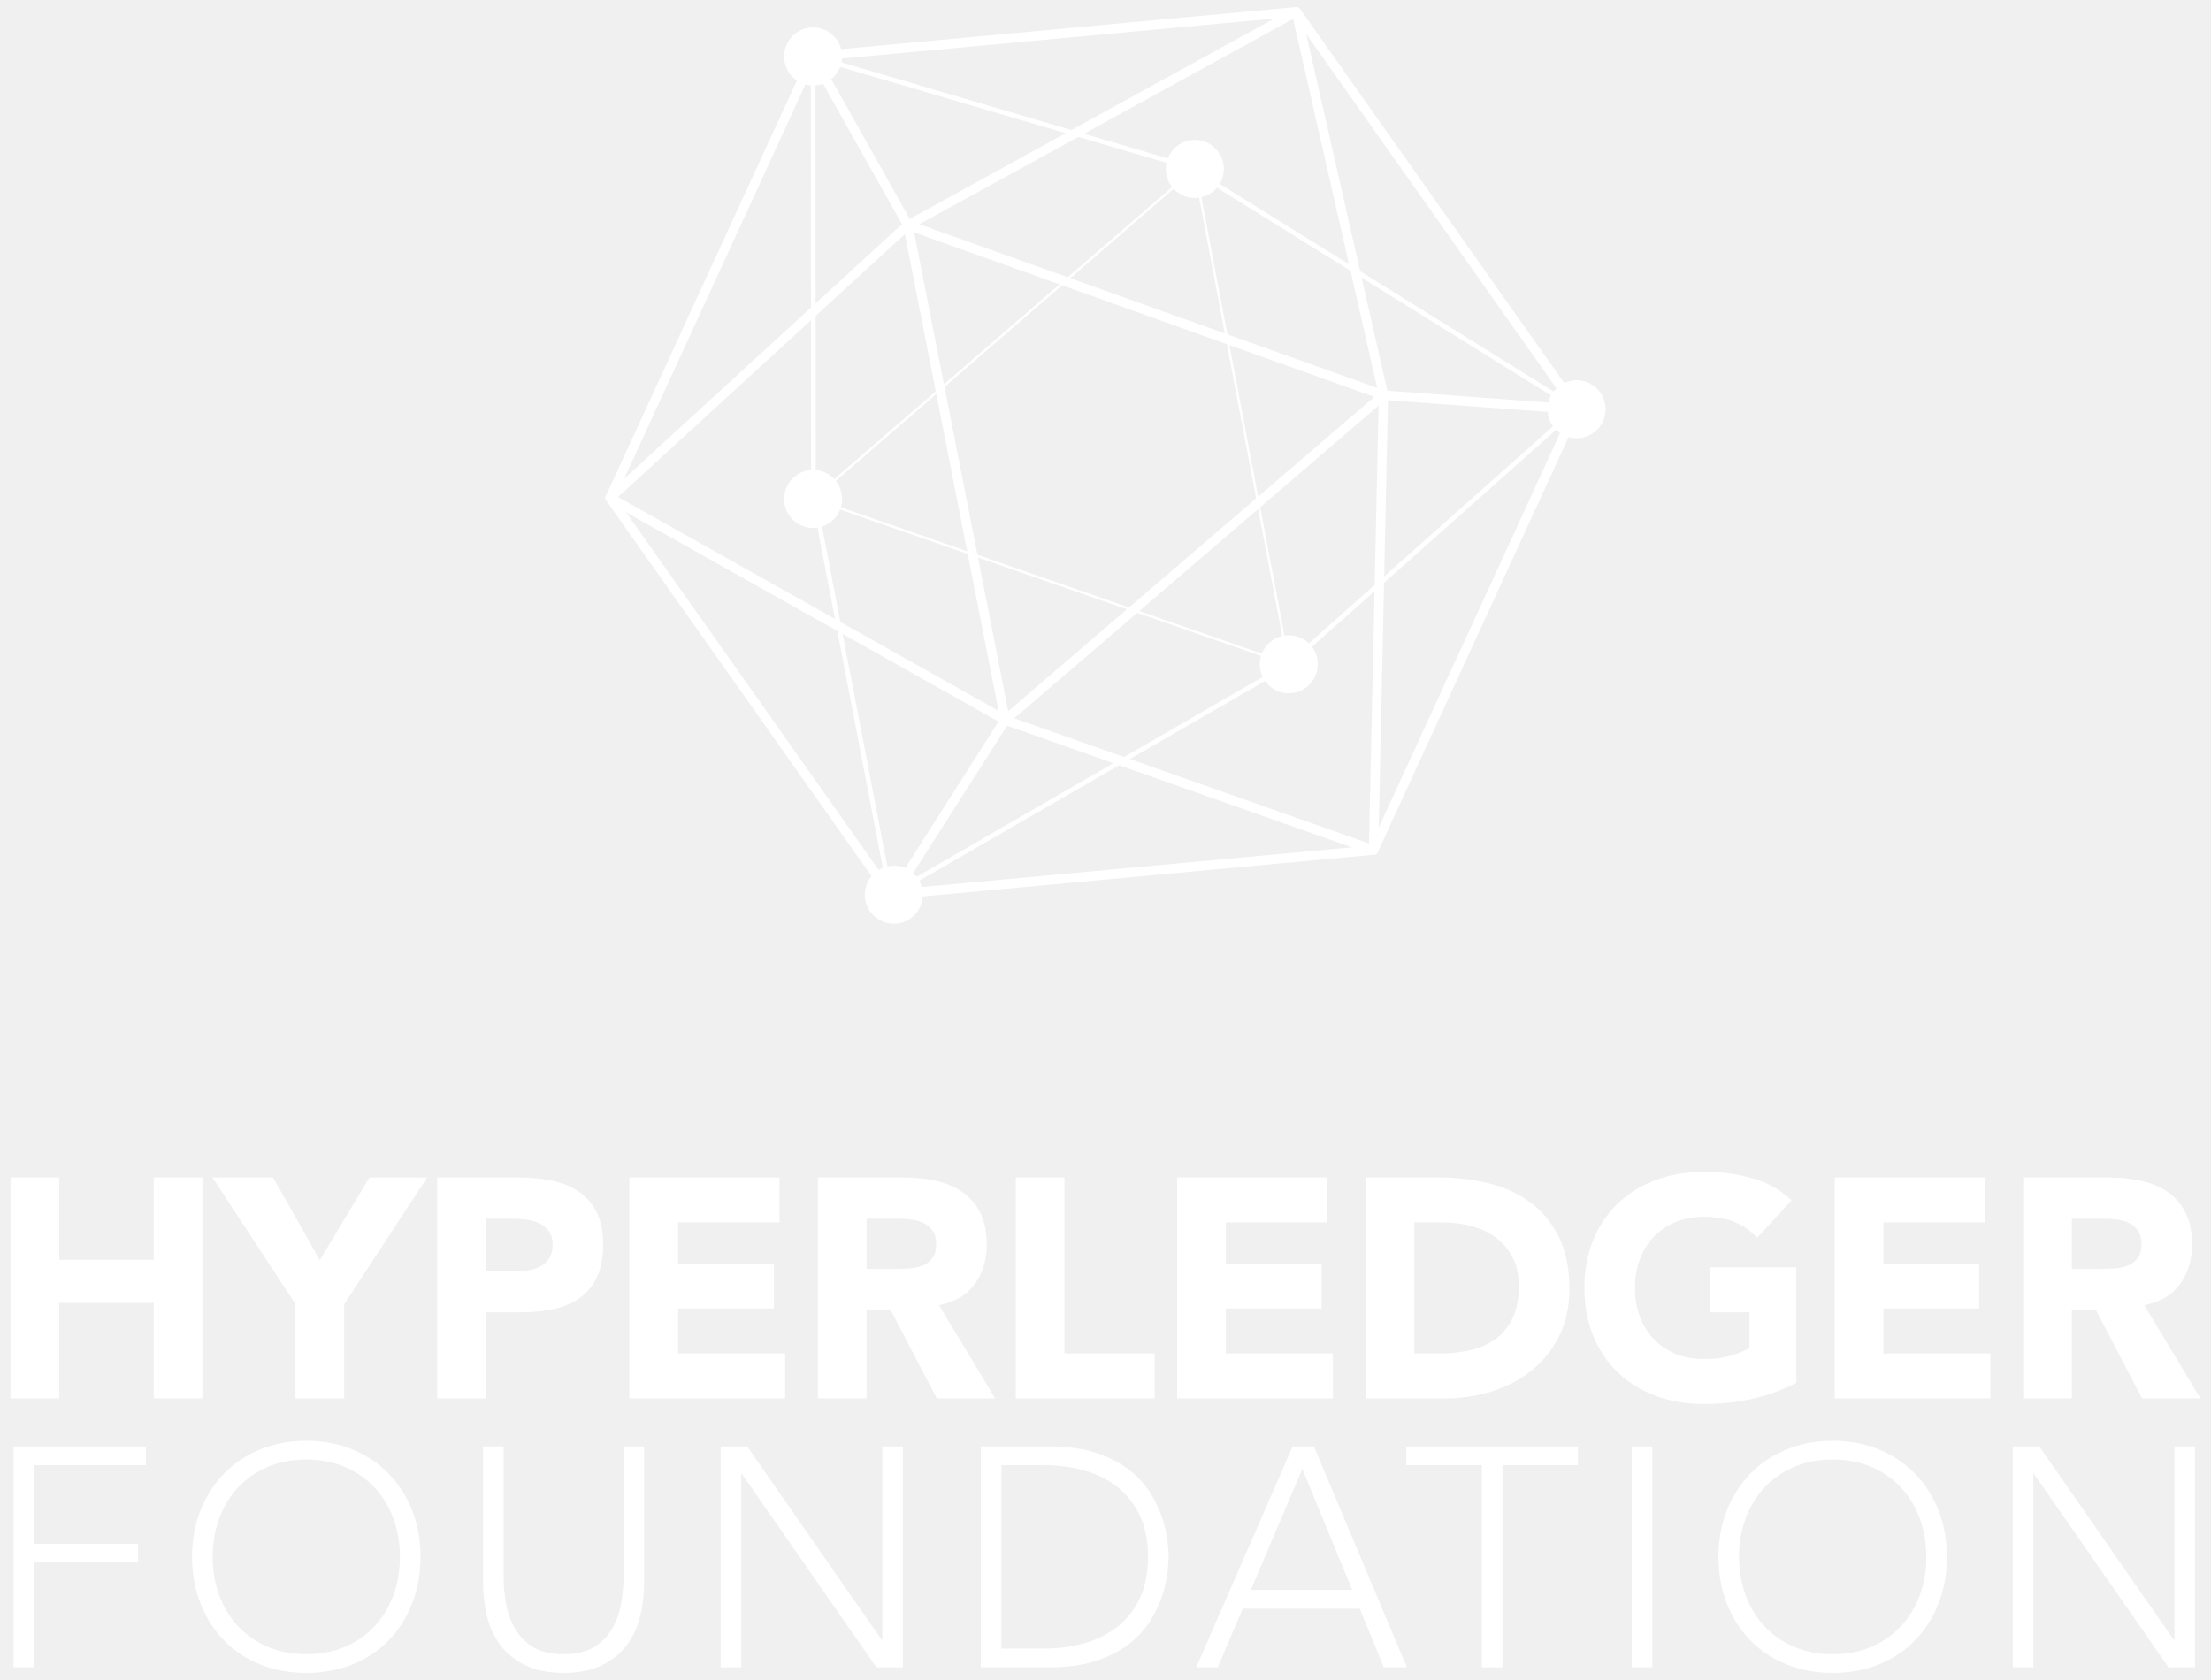
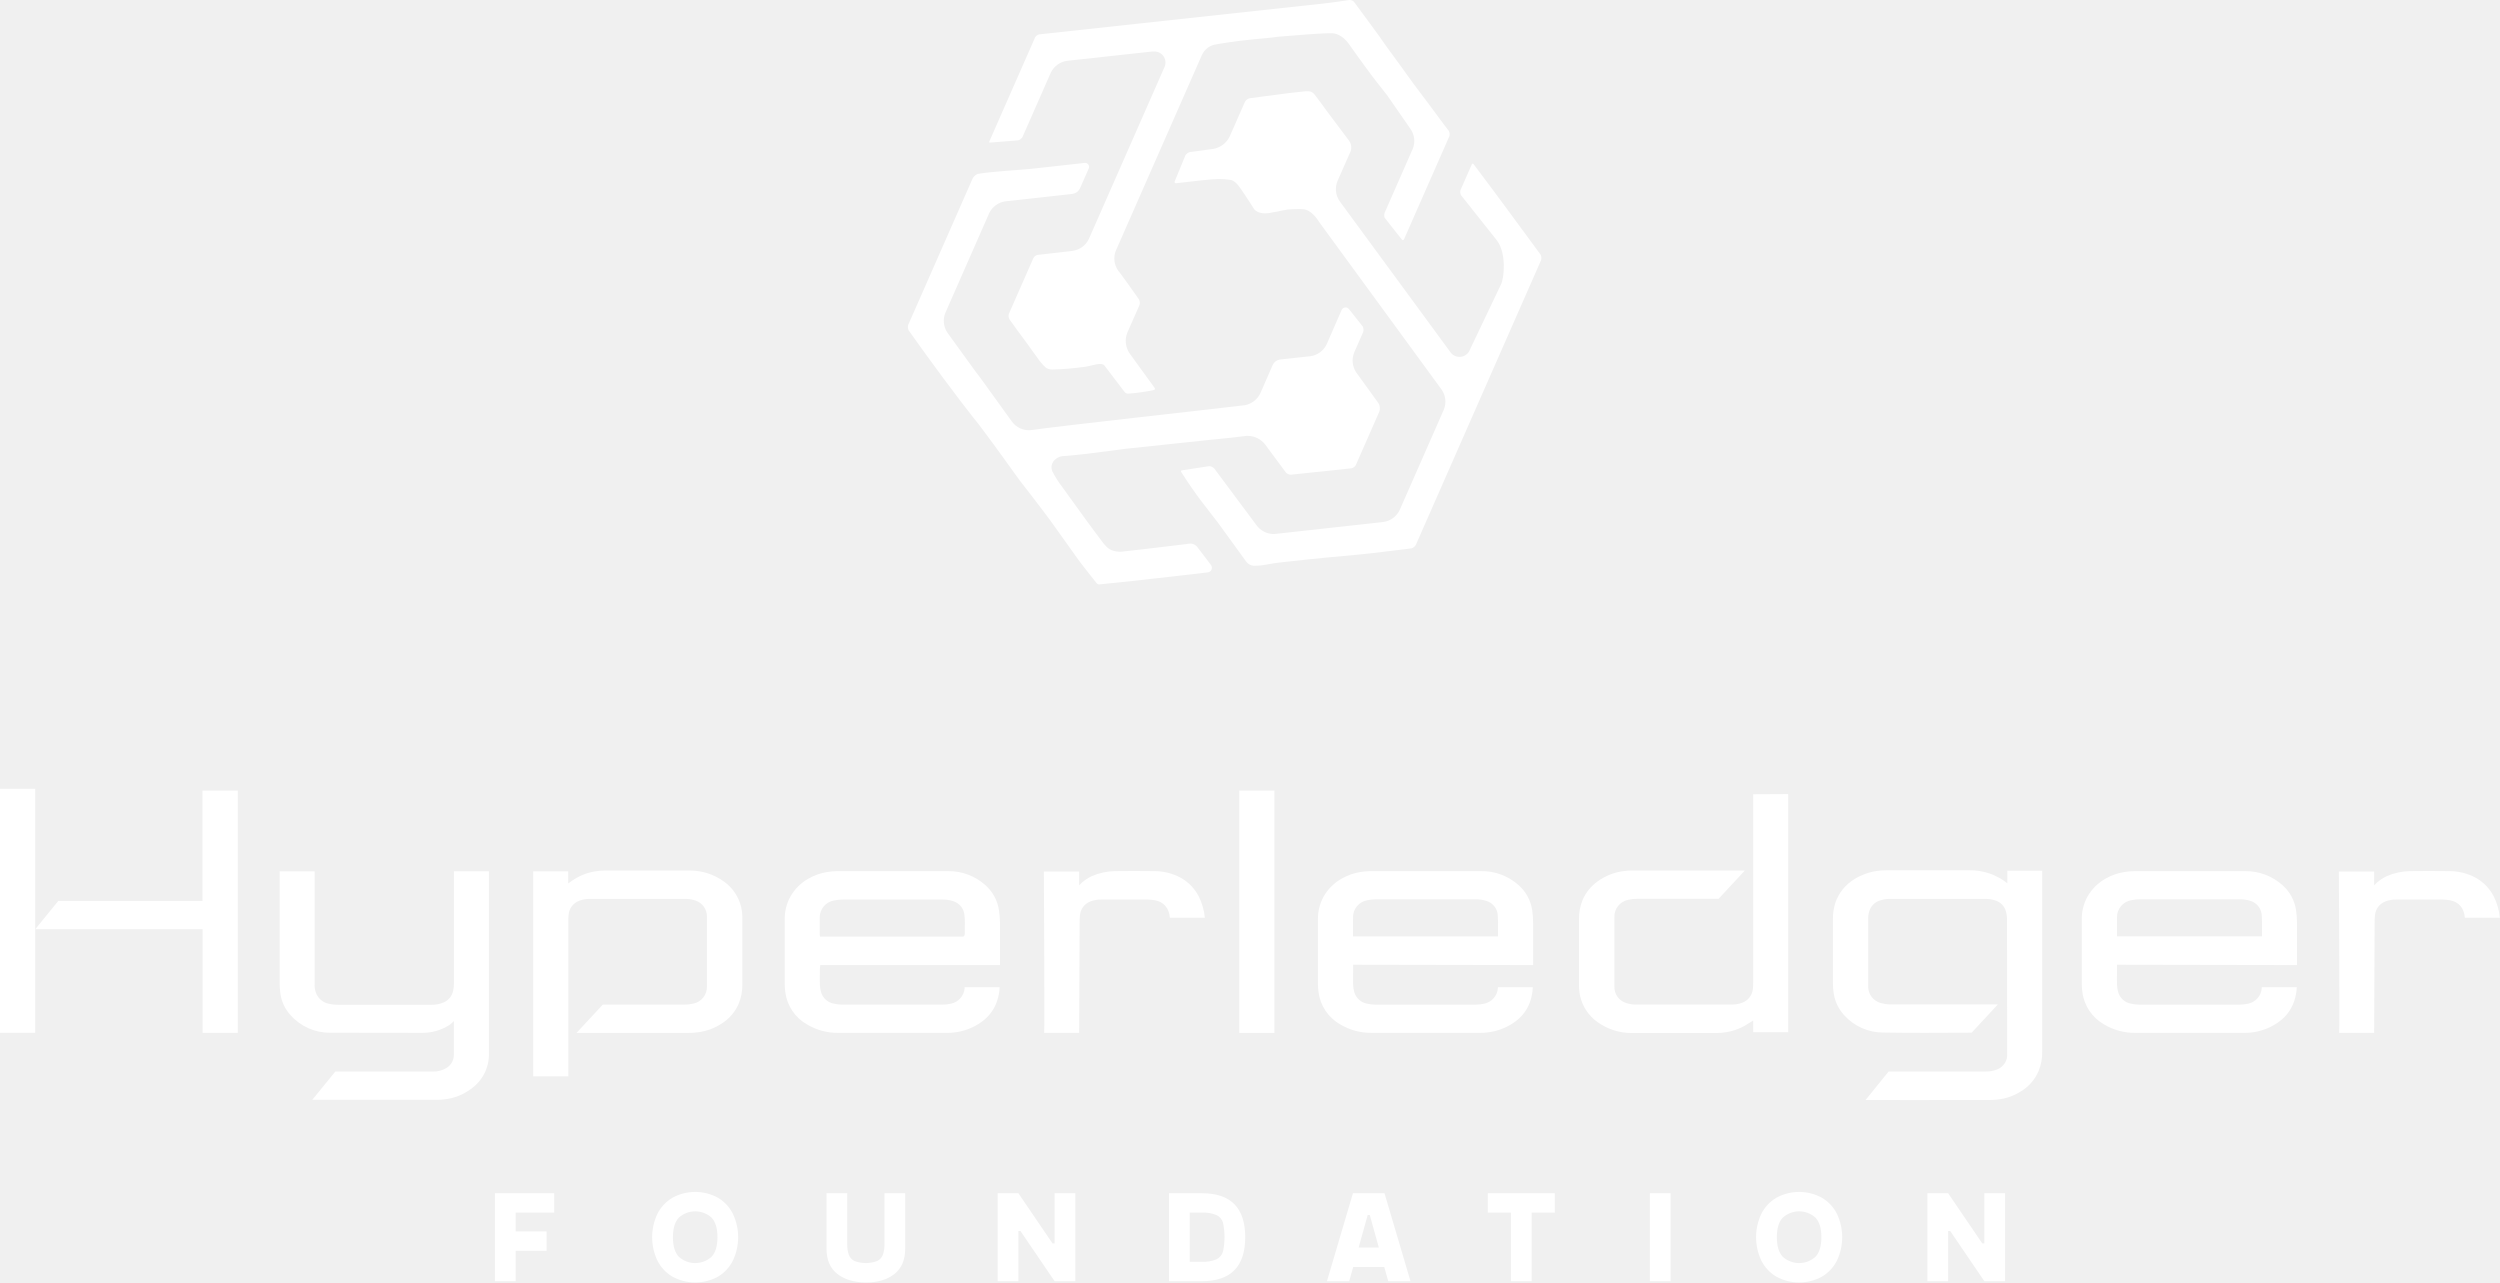
- <svg xmlns="http://www.w3.org/2000/svg" version="1.1" id="Layer_1" x="0px" y="0px" viewBox="0 0 1000 760" style="enable-background:new 0 0 1000 760;" xml:space="preserve">
-   <style type="text/css">
- 	.st0{fill:#FFFFFF;}
- 	.st1{fill:#373A36;}
- </style>
-   <g>
-     <g>
-       <path class="st0" d="M402.704,406.866c-0.685,0-1.334-0.332-1.734-0.895L274.224,226.479    c-0.439-0.622-0.513-1.428-0.196-2.116l91.8-199.703    c0.317-0.69,0.978-1.159,1.734-1.227l218.541-20.213    c0.753-0.116,1.488,0.264,1.929,0.889l126.747,179.489    c0.439,0.622,0.513,1.428,0.196,2.116L623.177,385.423    c-0.317,0.688-0.978,1.156-1.734,1.227l-218.544,20.21    C402.835,406.866,402.769,406.866,402.704,406.866z M278.399,225.027L403.729,402.516    l216.102-19.985l90.771-197.48L585.272,7.562l-216.099,19.985L278.399,225.027z     M621.248,384.534h0.053H621.248z" />
-       <path class="st0" d="M401.943,406.41l-35.078-182.628l-0.172-199.655l170.901,50.303    l177.216,110.247L583.192,301.672L401.943,406.41z M368.821,26.966l0.148,196.615    l34.497,179.498l178.491-103.12l129.322-114.985L536.596,76.309L368.821,26.966z" />
-       <g>
-         <ellipse class="st0" cx="540.4" cy="76.438" rx="6.364" ry="6.376" />
-         <path class="st0" d="M540.401,89.57c-7.234,0-13.122-5.891-13.122-13.134     c0-7.24,5.888-13.131,13.122-13.131s13.119,5.891,13.119,13.131     C553.52,83.679,547.634,89.57,540.401,89.57z M540.401,76.057l-0.394,0.379     c0,0.21,0.178,0.382,0.394,0.382V76.057z" />
-       </g>
-       <g>
-         <ellipse class="st0" cx="582.888" cy="300.497" rx="6.364" ry="6.376" />
-         <path class="st0" d="M582.887,313.632c-7.234,0-13.119-5.891-13.119-13.134     c0-7.242,5.885-13.134,13.119-13.134c7.234,0,13.122,5.891,13.122,13.134     C596.009,307.741,590.12,313.632,582.887,313.632z M582.887,300.119l-0.391,0.379     c0,0.207,0.175,0.379,0.391,0.379V300.119z" />
-       </g>
-       <g>
-         <ellipse class="st0" cx="404.261" cy="404.745" rx="6.364" ry="6.376" />
-         <path class="st0" d="M404.26,417.878c-7.234,0-13.119-5.891-13.119-13.134     c0-7.242,5.885-13.134,13.119-13.134c7.234,0,13.122,5.891,13.122,13.134     C417.382,411.987,411.494,417.878,404.26,417.878z M404.26,404.365l-0.391,0.379     c0,0.207,0.175,0.379,0.391,0.379V404.365z" />
-       </g>
-       <g>
-         <ellipse class="st0" cx="367.756" cy="225.706" rx="6.364" ry="6.376" />
-         <path class="st0" d="M367.757,238.836c-7.234,0-13.122-5.891-13.122-13.128     c0-7.243,5.888-13.134,13.122-13.134c7.234,0,13.119,5.891,13.119,13.134     C380.876,232.945,374.991,238.836,367.757,238.836z M367.757,225.323l-0.394,0.385     c0,0.207,0.181,0.379,0.394,0.379V225.323z" />
-       </g>
-       <g>
-         <ellipse class="st0" cx="713.045" cy="185.144" rx="6.364" ry="6.376" />
-         <path class="st0" d="M713.045,198.273c-7.234,0-13.122-5.891-13.122-13.128     c0-7.243,5.888-13.134,13.122-13.134s13.122,5.891,13.122,13.134     C726.167,192.382,720.278,198.273,713.045,198.273z M713.045,184.76l-0.391,0.385     c0,0.207,0.175,0.379,0.391,0.379V184.76z" />
-       </g>
-       <g>
-         <ellipse class="st0" cx="367.756" cy="25.547" rx="6.364" ry="6.376" />
-         <path class="st0" d="M367.757,38.68c-7.234,0-13.122-5.891-13.122-13.134     c0-7.24,5.888-13.131,13.122-13.131c7.234,0,13.119,5.891,13.119,13.131     C380.876,32.789,374.991,38.68,367.757,38.68z M367.757,25.167l-0.394,0.379     c0,0.21,0.178,0.382,0.394,0.382V25.167z" />
-       </g>
-       <path class="st0" d="M621.248,386.656c-0.237,0-0.477-0.036-0.708-0.119l-166.631-58.823    L274.917,227.101c-0.593-0.332-0.993-0.931-1.07-1.606    c-0.077-0.676,0.175-1.351,0.676-1.808l134.668-123.401l176.084-96.814    c0.581-0.326,1.277-0.35,1.894-0.077c0.607,0.276,1.052,0.818,1.2,1.467    l39.452,173.435l-4.451,206.284c-0.015,0.682-0.356,1.31-0.916,1.701    C622.095,386.531,621.675,386.656,621.248,386.656z M279.552,224.837l176.105,99.024    l163.531,57.697l4.439-202.838L584.852,8.548L411.648,103.712L279.552,224.837z" />
-       <path class="st0" d="M583.58,301.298l-0.868-0.296l-215.998-75.092l0.696-0.605    L540.75,75.432L583.58,301.298z M368.8,225.507l213.393,74.191L540.051,77.441    L368.8,225.507z" />
-       <path class="st0" d="M453.236,329.693L407.822,98.594l222.082,79.404L453.236,329.693z     M413.429,105.107l42.569,216.62l165.597-142.189L413.429,105.107z" />
-       <rect x="387.067" y="19.938" transform="matrix(0.8718331 -0.489803 0.489803 0.8718331 18.68169 198.791)" class="st0" width="4.248" height="87.522" />
-       <polygon class="st0" points="406.05,405.888 402.47,403.6 452.827,324.567 456.407,326.855       " />
-       <rect x="667.275" y="138.192" transform="matrix(0.072859 -0.9973422 0.9973422 0.072859 439.1529 836.3168)" class="st0" width="4.244" height="87.528" />
-     </g>
-     <g>
-       <g>
-         <g>
-           <path class="st0" d="M6.114,654.321h59.85v8.469H15.43v35.571h47.005v8.469H15.43      v47.427H6.114V654.321z" />
-           <path class="st0" d="M86.868,704.291c0-7.623,1.27-14.631,3.81-21.034      c2.541-6.398,6.07-11.927,10.587-16.585c4.516-4.658,9.951-8.305,16.303-10.939      c6.352-2.634,13.339-3.952,20.961-3.952c7.622,0,14.609,1.318,20.962,3.952      c6.352,2.634,11.786,6.281,16.303,10.939      c4.517,4.658,8.045,10.186,10.585,16.585      c2.542,6.403,3.811,13.411,3.811,21.034s-1.269,14.657-3.811,21.102      c-2.54,6.445-6.068,11.997-10.585,16.657      c-4.517,4.658-9.952,8.28-16.303,10.869      c-6.354,2.585-13.341,3.882-20.962,3.882c-7.623,0-14.61-1.297-20.961-3.882      c-6.353-2.589-11.787-6.211-16.303-10.869      c-4.517-4.66-8.046-10.212-10.587-16.657      C88.138,718.947,86.868,711.913,86.868,704.291z M96.184,704.291      c0,6.211,0.987,11.997,2.964,17.361c1.976,5.364,4.8,10.022,8.469,13.974      c3.671,3.952,8.116,7.057,13.339,9.316c5.223,2.259,11.081,3.387,17.574,3.387      c6.493,0,12.351-1.128,17.573-3.387c5.223-2.259,9.67-5.364,13.341-9.316      c3.668-3.952,6.492-8.61,8.467-13.974c1.977-5.364,2.965-11.15,2.965-17.361      s-0.988-11.999-2.965-17.363c-1.975-5.364-4.799-10.022-8.467-13.974      c-3.671-3.952-8.117-7.057-13.341-9.316      c-5.222-2.259-11.08-3.387-17.573-3.387c-6.493,0-12.351,1.128-17.574,3.387      c-5.222,2.259-9.668,5.364-13.339,9.316c-3.67,3.952-6.493,8.61-8.469,13.974      C97.172,692.291,96.184,698.08,96.184,704.291z" />
-           <path class="st0" d="M291.315,716.004c0,5.366-0.614,10.496-1.834,15.386      c-1.224,4.895-3.272,9.224-6.14,12.989      c-2.873,3.762-6.635,6.774-11.293,9.032      c-4.658,2.259-10.374,3.389-17.15,3.389c-6.776,0-12.492-1.13-17.15-3.389      c-4.658-2.259-8.422-5.27-11.293-9.032c-2.871-3.764-4.918-8.094-6.14-12.989      c-1.224-4.891-1.834-10.02-1.834-15.386v-61.683h9.316v59.286      c0,3.577,0.328,7.388,0.988,11.432c0.657,4.048,1.954,7.812,3.882,11.293      c1.928,3.483,4.658,6.352,8.188,8.61c3.528,2.259,8.209,3.387,14.045,3.387      c5.833,0,10.517-1.128,14.045-3.387c3.53-2.259,6.258-5.127,8.188-8.61      c1.926-3.481,3.221-7.245,3.882-11.293c0.657-4.044,0.987-7.855,0.987-11.432      v-59.286h9.316V716.004z" />
-           <path class="st0" d="M325.939,654.321h11.997l60.838,87.516h0.282v-87.516h9.316v99.937      h-11.999l-60.836-87.516h-0.284v87.516h-9.314V654.321z" />
-           <path class="st0" d="M443.589,654.321h30.913c8.657,0,15.996,1.06,22.019,3.176      c6.021,2.118,11.033,4.824,15.034,8.117c3.997,3.293,7.149,6.94,9.457,10.939      c2.303,3.999,3.999,7.834,5.08,11.502c1.081,3.673,1.766,6.987,2.047,9.952      c0.281,2.965,0.424,5.059,0.424,6.283s-0.143,3.317-0.424,6.279      c-0.282,2.965-0.966,6.283-2.047,9.952c-1.081,3.671-2.777,7.508-5.08,11.504      c-2.308,4.001-5.46,7.648-9.457,10.941c-4.001,3.293-9.013,5.997-15.034,8.115      c-6.023,2.118-13.362,3.176-22.019,3.176h-30.913V654.321z M452.905,745.789      h19.197c6.586,0,12.75-0.821,18.491-2.47      c5.737-1.644,10.726-4.165,14.962-7.552      c4.234-3.387,7.574-7.693,10.022-12.916      c2.446-5.221,3.671-11.408,3.671-18.56s-1.224-13.339-3.671-18.564      c-2.448-5.221-5.788-9.525-10.022-12.914      c-4.236-3.389-9.224-5.906-14.962-7.552      c-5.742-1.644-11.905-2.47-18.491-2.47h-19.197V745.789z" />
-           <path class="st0" d="M584.645,654.321h9.6l42.063,99.937h-10.446l-10.869-26.536h-52.932      l-11.293,26.536h-9.738L584.645,654.321z M589.021,664.484l-23.29,54.768h45.875      L589.021,664.484z" />
-           <path class="st0" d="M670.211,662.79H636.052v-8.469h77.634v8.469h-34.159v91.468h-9.316      V662.79z" />
-           <path class="st0" d="M737.994,654.321h9.316v99.937h-9.316V654.321z" />
-           <path class="st0" d="M777.231,704.291c0-7.623,1.271-14.631,3.811-21.034      c2.54-6.398,6.07-11.927,10.587-16.585c4.517-4.658,9.952-8.305,16.303-10.939      c6.352-2.634,13.339-3.952,20.961-3.952s14.61,1.318,20.961,3.952      s11.786,6.281,16.303,10.939c4.517,4.658,8.045,10.186,10.587,16.585      c2.54,6.403,3.811,13.411,3.811,21.034s-1.271,14.657-3.811,21.102      c-2.542,6.445-6.07,11.997-10.587,16.657      c-4.517,4.658-9.952,8.28-16.303,10.869      c-6.352,2.585-13.339,3.882-20.961,3.882s-14.61-1.297-20.961-3.882      c-6.352-2.589-11.786-6.211-16.303-10.869      c-4.517-4.66-8.047-10.212-10.587-16.657      C778.502,718.947,777.231,711.913,777.231,704.291z M786.547,704.291      c0,6.211,0.99,11.997,2.965,17.361c1.977,5.364,4.799,10.022,8.469,13.974      s8.117,7.057,13.339,9.316c5.223,2.259,11.082,3.387,17.574,3.387      c6.492,0,12.351-1.128,17.574-3.387c5.221-2.259,9.668-5.364,13.339-9.316      c3.668-3.952,6.492-8.61,8.469-13.974c1.975-5.364,2.965-11.15,2.965-17.361      s-0.99-11.999-2.965-17.363c-1.977-5.364-4.801-10.022-8.469-13.974      c-3.671-3.952-8.117-7.057-13.339-9.316c-5.223-2.259-11.082-3.387-17.574-3.387      c-6.492,0-12.351,1.128-17.574,3.387c-5.221,2.259-9.668,5.364-13.339,9.316      c-3.671,3.952-6.492,8.61-8.469,13.974      C787.537,692.291,786.547,698.08,786.547,704.291z" />
-           <path class="st0" d="M910.34,654.321h11.997l60.838,87.516h0.282v-87.516h9.316v99.937      h-11.999l-60.836-87.516h-0.281v87.516h-9.316V654.321z" />
-         </g>
-       </g>
-       <g>
-         <path class="st0" d="M4.768,532.668h22.02v37.264h42.769v-37.264h22.02v99.937H69.557     V589.413H26.788v43.192H4.768V532.668z" />
-         <path class="st0" d="M133.641,589.976l-37.547-57.309h27.383l21.173,37.405l22.444-37.405     h26.114l-37.548,57.309v42.628h-22.019V589.976z" />
-         <path class="st0" d="M197.723,532.668h37.124c5.174,0,10.067,0.473,14.68,1.412     c4.609,0.943,8.631,2.564,12.067,4.869c3.434,2.308,6.162,5.413,8.188,9.316     c2.022,3.905,3.035,8.823,3.035,14.753c0,5.835-0.943,10.726-2.824,14.678     c-1.883,3.954-4.47,7.107-7.763,9.457c-3.295,2.355-7.198,4.023-11.716,5.012     c-4.517,0.987-9.412,1.482-14.68,1.482h-16.092v38.958h-22.019V532.668z      M219.742,575.012h14.68c1.977,0,3.882-0.186,5.718-0.563     c1.834-0.375,3.479-1.011,4.94-1.907c1.457-0.891,2.634-2.116,3.528-3.668     c0.894-1.553,1.342-3.506,1.342-5.857c0-2.542-0.589-4.59-1.764-6.142     c-1.177-1.553-2.683-2.751-4.517-3.6c-1.834-0.845-3.882-1.386-6.14-1.621     c-2.259-0.235-4.423-0.354-6.492-0.354h-11.293V575.012z" />
-         <path class="st0" d="M284.671,532.668h67.896v20.326H306.693v18.632h43.332v20.326H306.693     v20.328h48.415v20.326h-70.436V532.668z" />
-         <path class="st0" d="M369.926,532.668h38.676c5.082,0,9.903,0.495,14.469,1.482     c4.562,0.987,8.561,2.636,11.997,4.942c3.434,2.306,6.162,5.411,8.188,9.316     c2.022,3.905,3.035,8.774,3.035,14.61c0,7.055-1.836,13.055-5.507,17.997     c-3.668,4.94-9.032,8.068-16.09,9.384l25.406,42.206h-26.396l-20.889-39.945     h-10.869v39.945h-22.021V532.668z M391.948,574.027h12.985     c1.977,0,4.069-0.073,6.281-0.213c2.212-0.141,4.21-0.563,6-1.271     c1.787-0.704,3.27-1.809,4.447-3.314c1.175-1.506,1.764-3.622,1.764-6.354     c0-2.54-0.518-4.562-1.553-6.068c-1.037-1.506-2.352-2.66-3.952-3.459     c-1.602-0.798-3.436-1.341-5.505-1.625c-2.071-0.282-4.093-0.422-6.07-0.422     h-14.396V574.027z" />
-         <path class="st0" d="M459.419,532.668h22.021v79.611h40.792v20.326h-62.813V532.668z" />
-         <path class="st0" d="M532.393,532.668h67.896v20.326h-45.875v18.632h43.332v20.326h-43.332     v20.328h48.415v20.326h-70.436V532.668z" />
-         <path class="st0" d="M617.648,532.668h33.031c7.996,0,15.597,0.896,22.795,2.683     s13.479,4.682,18.843,8.681c5.364,4.001,9.621,9.199,12.776,15.597     c3.152,6.401,4.728,14.164,4.728,23.29c0,8.094-1.531,15.222-4.588,21.386     c-3.058,6.164-7.177,11.34-12.351,15.527     c-5.176,4.189-11.15,7.362-17.926,9.527     c-6.776,2.165-13.882,3.246-21.313,3.246h-35.995V532.668z M639.669,612.279h11.432     c5.082,0,9.811-0.516,14.187-1.553c4.374-1.034,8.162-2.753,11.361-5.153     s5.718-5.552,7.552-9.457c1.834-3.905,2.751-8.681,2.751-14.326     c0-4.893-0.917-9.152-2.751-12.776c-1.834-3.622-4.306-6.61-7.411-8.962     c-3.105-2.352-6.753-4.116-10.939-5.294s-8.587-1.766-13.198-1.766h-12.985     V612.279z" />
-         <path class="st0" d="M812.44,625.547c-6.494,3.387-13.268,5.835-20.326,7.341     c-7.06,1.501-14.258,2.257-21.597,2.257c-7.812,0-15.011-1.224-21.597-3.668     c-6.588-2.448-12.281-5.951-17.08-10.517     c-4.799-4.562-8.54-10.092-11.223-16.587     c-2.681-6.492-4.022-13.737-4.022-21.738c0-7.996,1.342-15.243,4.022-21.738     c2.683-6.492,6.424-12.021,11.223-16.585c4.799-4.564,10.491-8.066,17.08-10.515     c6.586-2.446,13.784-3.671,21.597-3.671c7.996,0,15.36,0.966,22.089,2.894     c6.727,1.928,12.633,5.247,17.715,9.952l-15.527,16.939     c-3.014-3.105-6.401-5.458-10.163-7.06c-3.764-1.6-8.469-2.399-14.115-2.399     c-4.707,0-8.964,0.8-12.776,2.399c-3.811,1.602-7.081,3.835-9.809,6.706     c-2.732,2.871-4.824,6.281-6.283,10.233c-1.459,3.952-2.186,8.237-2.186,12.844     c0,4.709,0.727,9.013,2.186,12.916c1.459,3.907,3.551,7.294,6.283,10.165     c2.728,2.871,5.997,5.106,9.809,6.703c3.811,1.602,8.068,2.399,12.776,2.399     c4.799,0,8.939-0.542,12.421-1.623c3.481-1.081,6.256-2.188,8.326-3.317v-16.233     h-17.926v-20.328h39.101V625.547z" />
-         <path class="st0" d="M829.801,532.668h67.896v20.326h-45.875v18.632h43.332v20.326h-43.332     v20.328h48.415v20.326h-70.436V532.668z" />
-         <path class="st0" d="M915.058,532.668h38.676c5.083,0,9.903,0.495,14.469,1.482     c4.562,0.987,8.561,2.636,11.997,4.942c3.434,2.306,6.162,5.411,8.188,9.316     c2.022,3.905,3.035,8.774,3.035,14.61c0,7.055-1.836,13.055-5.507,17.997     c-3.668,4.94-9.032,8.068-16.09,9.384l25.406,42.206h-26.396l-20.889-39.945     h-10.869v39.945h-22.021V532.668z M937.079,574.027h12.985     c1.977,0,4.069-0.073,6.281-0.213c2.212-0.141,4.21-0.563,6-1.271     c1.787-0.704,3.27-1.809,4.447-3.314c1.175-1.506,1.764-3.622,1.764-6.354     c0-2.54-0.518-4.562-1.553-6.068c-1.037-1.506-2.352-2.66-3.952-3.459     c-1.602-0.798-3.436-1.341-5.505-1.625c-2.071-0.282-4.093-0.422-6.07-0.422     h-14.396V574.027z" />
-       </g>
-     </g>
-   </g>
+ <svg xmlns="http://www.w3.org/2000/svg" id="Layer_1" data-name="Layer 1" viewBox="0 0 1000 512.99">
+   <defs>
+     <style>.cls-1{fill:#ffffff;}</style>
+   </defs>
+   <polygon class="cls-1" points="197.98 512.48 206.26 512.48 206.26 500.32 218.63 500.32 218.63 492.56 206.26 492.56 206.26 485.05 221.68 485.05 221.68 477.29 197.98 477.29 197.98 512.48" />
+   <path class="cls-1" d="M287.24,479.13a18.94,18.94,0,0,0-18.31,0,15.58,15.58,0,0,0-6,6.47,21.86,21.86,0,0,0,0,18.57,15.58,15.58,0,0,0,6,6.47,19,19,0,0,0,18.31,0,15.56,15.56,0,0,0,5.95-6.47,21.86,21.86,0,0,0,0-18.57A15.56,15.56,0,0,0,287.24,479.13Zm-2.66,23.62a9.75,9.75,0,0,1-13,0c-1.6-1.66-2.41-4.28-2.41-7.87s.81-6.21,2.41-7.86a9.75,9.75,0,0,1,13,0c1.6,1.65,2.4,4.28,2.4,7.86S286.18,501.09,284.58,502.75Z" />
+   <path class="cls-1" d="M353.79,497.47a12.89,12.89,0,0,1-.62,4.4,4.6,4.6,0,0,1-2.23,2.51,12.9,12.9,0,0,1-9.21,0,4.58,4.58,0,0,1-2.22-2.51,12.65,12.65,0,0,1-.62-4.4V477.29h-8.28v22.25q0,6.63,4.29,10T346.34,513q7.14,0,11.43-3.41t4.3-10V477.29h-8.28Z" />
+   <polygon class="cls-1" points="421.84 497.37 421.01 497.37 407.35 477.29 399.07 477.29 399.07 512.48 407.35 512.48 407.35 492.4 408.18 492.4 421.84 512.48 430.12 512.48 430.12 477.29 421.84 477.29 421.84 497.37" />
+   <path class="cls-1" d="M480.75,477.29H467.61v35.19h13.14q17.34,0,17.34-17.6T480.75,477.29Zm8.44,23.36a5,5,0,0,1-2.56,3.06,13.3,13.3,0,0,1-5.88,1h-4.86V485.05h4.86a13.38,13.38,0,0,1,5.9,1,4.85,4.85,0,0,1,2.54,3,27.48,27.48,0,0,1,0,11.61Z" />
+   <path class="cls-1" d="M541.18,477.29l-10.4,35.19h8.9l1.6-5.69H553.7l1.6,5.69h8.9l-10.4-35.19ZM543.46,499l3.62-13h.83l3.62,13Z" />
+   <polygon class="cls-1" points="595.12 485.05 604.38 485.05 604.38 512.48 612.66 512.48 612.66 485.05 621.92 485.05 621.92 477.29 595.12 477.29 595.12 485.05" />
+   <rect class="cls-1" x="659.96" y="477.29" width="8.28" height="35.19" />
+   <path class="cls-1" d="M728.81,479.13a18.94,18.94,0,0,0-18.31,0,15.58,15.58,0,0,0-6,6.47,21.86,21.86,0,0,0,0,18.57,15.58,15.58,0,0,0,6,6.47,19,19,0,0,0,18.31,0,15.56,15.56,0,0,0,6-6.47,21.86,21.86,0,0,0,0-18.57A15.56,15.56,0,0,0,728.81,479.13Zm-2.66,23.62a9.75,9.75,0,0,1-13,0c-1.6-1.66-2.41-4.28-2.41-7.87s.81-6.21,2.41-7.86a9.75,9.75,0,0,1,13,0c1.6,1.65,2.4,4.28,2.4,7.86S727.75,501.09,726.15,502.75Z" />
+   <polygon class="cls-1" points="793.74 497.37 792.91 497.37 779.25 477.29 770.97 477.29 770.97 512.48 779.25 512.48 779.25 492.4 780.08 492.4 793.74 512.48 802.02 512.48 802.02 477.29 793.74 477.29 793.74 497.37" />
+   <path class="cls-1" d="M613,396.47c.07-.52.09-1,.12-1.58v0H599.2l-.05.38a6.86,6.86,0,0,1-5.38,6.19,15.93,15.93,0,0,1-3.47.4q-20,0-40,0a15.64,15.64,0,0,1-3.47-.39,6.54,6.54,0,0,1-5.11-4.61,12,12,0,0,1-.48-3.07c-.05-1.54,0-3.11,0-4.62V385.9l72,.13v-5.11c0-3.92,0-7.85,0-11.78a35.28,35.28,0,0,0-.34-4.94A16.52,16.52,0,0,0,607.37,354a21.93,21.93,0,0,0-14.91-5.55c-6.35,0-12.76,0-19.14,0-7,0-14,0-20.91,0H548.1a25.61,25.61,0,0,0-4.2.4,21.9,21.9,0,0,0-7.07,2.51,18.92,18.92,0,0,0-7.4,7.31,18.15,18.15,0,0,0-2.25,9.15v11q0,7.44,0,14.89a23.09,23.09,0,0,0,.23,3.13,17.34,17.34,0,0,0,8.69,12.92,23.74,23.74,0,0,0,12.54,3.38H592a23.61,23.61,0,0,0,10.44-2.31C608.72,407.8,612.18,403.09,613,396.47Zm-71.8-29.6a6.88,6.88,0,0,1,5.76-6.78,17.17,17.17,0,0,1,3.55-.36h39.59a13.75,13.75,0,0,1,4.42.61,6.43,6.43,0,0,1,4.6,6c.12,1.7.11,3.43.09,5.1,0,.71,0,1.42,0,2.13v1h-58v-3.13C541.18,369.92,541.17,368.39,541.23,366.87Z" />
+   <path class="cls-1" d="M918.44,364.2A16.47,16.47,0,0,0,912.92,354,21.93,21.93,0,0,0,898,348.46c-6.35,0-12.75,0-19.13,0-7,0-14,0-20.92,0h-4.31a25.71,25.71,0,0,0-4.2.4,21.9,21.9,0,0,0-7.07,2.51,19,19,0,0,0-7.4,7.31,18.15,18.15,0,0,0-2.25,9.15v11q0,7.44,0,14.89a23.09,23.09,0,0,0,.23,3.13,17.37,17.37,0,0,0,8.69,12.92,23.79,23.79,0,0,0,12.54,3.38h43.35A23.69,23.69,0,0,0,908,410.86c6.27-3.06,9.73-7.77,10.58-14.39.07-.52.09-1,.12-1.58v0h-14l0,.38a6.85,6.85,0,0,1-5.38,6.19,15.86,15.86,0,0,1-3.47.4q-20,0-40,0a15.56,15.56,0,0,1-3.46-.39,6.53,6.53,0,0,1-5.12-4.61,11.63,11.63,0,0,1-.47-3.07c-.06-1.54,0-3.11,0-4.62V385.9l72,.13v-5.11c0-3.92,0-7.85,0-11.78A35.28,35.28,0,0,0,918.44,364.2Zm-13.65,7.2c0,.71,0,1.42,0,2.13v1h-58v-3.13c0-1.49,0-3,0-4.54a6.89,6.89,0,0,1,5.76-6.78,17.19,17.19,0,0,1,3.56-.36h39.58a13.72,13.72,0,0,1,4.42.61,6.41,6.41,0,0,1,4.6,6C904.83,368,904.81,369.73,904.79,371.4Z" />
+   <path class="cls-1" d="M399.6,364.2A16.52,16.52,0,0,0,394.08,354a21.93,21.93,0,0,0-14.91-5.55c-6.35,0-12.76,0-19.14,0-7,0-14,0-20.91,0h-4.31a25.61,25.61,0,0,0-4.2.4,21.9,21.9,0,0,0-7.07,2.51,18.92,18.92,0,0,0-7.4,7.31,18.15,18.15,0,0,0-2.25,9.15v10.9q0,7.51,0,15a23.09,23.09,0,0,0,.23,3.13,17.34,17.34,0,0,0,8.69,12.92,23.74,23.74,0,0,0,12.54,3.38h43.35a23.61,23.61,0,0,0,10.44-2.31c6.27-3.06,9.74-7.77,10.59-14.39.07-.52.09-1,.12-1.57v0h-14l0,.38a6.86,6.86,0,0,1-5.38,6.19,15.93,15.93,0,0,1-3.47.4q-20,0-40,0a15.64,15.64,0,0,1-3.47-.39,6.54,6.54,0,0,1-5.11-4.61,12,12,0,0,1-.48-3.07c-.05-1.54,0-3.11,0-4.62v-1.48c0-.2,0-.4.06-.65l.12-1H400V380.9c0-3.92,0-7.84,0-11.76A36.86,36.86,0,0,0,399.6,364.2Zm-13.68,7.28c0,.71,0,1.43,0,2.14a1,1,0,0,1-.12.45l-.19.45-.53.11H328l-.11-.81a3.93,3.93,0,0,1,0-.45c0-.63,0-1.25,0-1.88,0-1.48,0-3,0-4.53a6.88,6.88,0,0,1,5.76-6.78,17.17,17.17,0,0,1,3.55-.36q15.33,0,30.65,0h8.94a13.51,13.51,0,0,1,4.42.62,6.42,6.42,0,0,1,4.6,6C386,368.09,385.94,369.81,385.92,371.48Z" />
+   <path class="cls-1" d="M14.07,365.53v-50H0v97.58c1.64,0,3,0,4.46,0l9.61,0V402c0-9.74,0-7.58,0-17.32Z" />
+   <path class="cls-1" d="M997.49,358.53a18,18,0,0,0-7.13-7.39,22.06,22.06,0,0,0-10.82-2.69c-5.67-.07-10.77-.07-15.57,0a24,24,0,0,0-9.25,2,16.41,16.41,0,0,0-5,3.6l-.08.08v-5.51H935.55s.34,64.66.11,64.52h14l.19-43.73A25.72,25.72,0,0,1,950,366a6.46,6.46,0,0,1,4-5.36,11.57,11.57,0,0,1,4.74-.82c6.08,0,12.16,0,18.24,0a19.23,19.23,0,0,1,2.91.28c3.52.54,5.79,3.14,6.06,7h14A24.54,24.54,0,0,0,997.49,358.53Z" />
+   <path class="cls-1" d="M479.49,358.53a18,18,0,0,0-7.13-7.39,22.06,22.06,0,0,0-10.82-2.69c-5.67-.07-10.77-.07-15.57,0a24,24,0,0,0-9.25,2,16.41,16.41,0,0,0-5,3.6l-.08.08v-5.51H417.55s.34,64.66.11,64.52h14l.19-43.73A25.72,25.72,0,0,1,432,366a6.44,6.44,0,0,1,4-5.36,11.55,11.55,0,0,1,4.74-.82c6.08,0,12.16,0,18.23,0a19.24,19.24,0,0,1,2.92.28c3.51.54,5.79,3.14,6.06,7h14A24.54,24.54,0,0,0,479.49,358.53Z" />
+   <path class="cls-1" d="M276.34,413.15a19.28,19.28,0,0,0,2.26-.18l.18,0a22.61,22.61,0,0,0,10.76-4.14,17.34,17.34,0,0,0,5.92-7.32,19.36,19.36,0,0,0,1.48-7.79q0-12.46,0-24.94v-1.08a20.5,20.5,0,0,0-.47-4.85,17.51,17.51,0,0,0-6.92-10.26,23.28,23.28,0,0,0-13.89-4.38q-16.82,0-33.63,0a27.7,27.7,0,0,0-4.11.35,22.55,22.55,0,0,0-8.76,3.5c-.18.12-1.13.75-1.87,1.31v-4.83h-14v82l6.82,0,7.22,0V368.33a18.63,18.63,0,0,1,.1-2.35,6.53,6.53,0,0,1,4.44-5.74,11.47,11.47,0,0,1,3.69-.67c4.87,0,9.74,0,14.61,0h10c4.82,0,9.64,0,14.46,0a11.78,11.78,0,0,1,3.68.69,6.64,6.64,0,0,1,4.46,6.46q0,13.88,0,27.74a6.79,6.79,0,0,1-5.53,7,15.25,15.25,0,0,1-3.47.39c-9.48,0-17.24,0-25.31,0h-7.35l-10.51,11.32c10.84,0,33.41,0,44.55,0Z" />
+   <path class="cls-1" d="M715.27,412.88V317.63l-14,.07v75.35a18.87,18.87,0,0,1-.1,2.36,6.56,6.56,0,0,1-4.44,5.74,11.78,11.78,0,0,1-3.69.66H653.9a11.72,11.72,0,0,1-3.68-.69,6.62,6.62,0,0,1-4.46-6.46q0-13.86,0-27.74a6.82,6.82,0,0,1,5.54-7,16.47,16.47,0,0,1,3.47-.39h32.66l10.51-11.32c-10.85,0-33.43,0-44.58,0H652.2a19.33,19.33,0,0,0-2.25.19l-.18,0A22.52,22.52,0,0,0,639,352.59a17.59,17.59,0,0,0-5.92,7.31,19.23,19.23,0,0,0-1.48,7.79q0,13,0,26a20.42,20.42,0,0,0,.47,4.84A17.49,17.49,0,0,0,639,408.83a23.38,23.38,0,0,0,13.9,4.38q16.82,0,33.63,0a25,25,0,0,0,4.1-.35,22.54,22.54,0,0,0,8.77-3.5c.17-.12.91-.59,1.87-1.17h0v4.7Z" />
+   <rect class="cls-1" x="495.7" y="316.23" width="14.07" height="96.94" />
+   <path class="cls-1" d="M81,316.23v44.15H23.3l-9.2,11.31c11,0,50.36,0,66.94,0v41.47H95.11V316.23Z" />
+   <path class="cls-1" d="M816.87,348.74c0-.14,0-.29,0-.44h-5.44c-2.83,0-5.66,0-8.51,0l0,5a23.73,23.73,0,0,0-15.18-5.19H754.75a26.55,26.55,0,0,0-4.22.3,23.38,23.38,0,0,0-8.85,3.3,17.78,17.78,0,0,0-7.5,9.27,20.28,20.28,0,0,0-1,6.73c0,5.69,0,11.38,0,17.08v8.54a24.1,24.1,0,0,0,.31,4.1,16.65,16.65,0,0,0,4.21,8.69,20.93,20.93,0,0,0,15.6,6.9c10.34.18,22.39.12,34,.06h1.35l10.5-11.32c-12.73,0-31.1,0-43.15,0a14.17,14.17,0,0,1-3.67-.54,6.81,6.81,0,0,1-5.06-6.45c0-.35,0-.7,0-1.05V367.83a10,10,0,0,1,.5-3.53,6.41,6.41,0,0,1,4.13-4.08,12.65,12.65,0,0,1,3.68-.65c4.87,0,9.74,0,14.61,0H780c4.89,0,9.78,0,14.67,0a11.82,11.82,0,0,1,3.58.65,6.31,6.31,0,0,1,4.16,4.49,10.65,10.65,0,0,1,.39,2.68l.06,52.43h0v.2c0,.78,0,1.55,0,2.32a5.26,5.26,0,0,1-.45,2,6.5,6.5,0,0,1-3.91,3.56,11.06,11.06,0,0,1-4.21.7H755.44L746.23,440c10.1.05,27.78,0,40.85,0l9.19,0a26.21,26.21,0,0,0,2.84-.19,21.64,21.64,0,0,0,9.08-3.15,17.57,17.57,0,0,0,7.26-8.27,19.52,19.52,0,0,0,1.43-7.9q0-24.37,0-48.75Z" />
+   <path class="cls-1" d="M195.58,348.8c0-.1,0-.2,0-.3h-14v8.4q0,18.19,0,36.39a13.77,13.77,0,0,1-.32,3,6.43,6.43,0,0,1-3.68,4.62,11.55,11.55,0,0,1-5,1H163.7q-14.32,0-28.65,0a15.19,15.19,0,0,1-3.47-.39,7,7,0,0,1-5.31-4.68,9.71,9.71,0,0,1-.41-3.34V349c0-.15,0-.3,0-.46h-14v10q0,17.34,0,34.67a30.91,30.91,0,0,0,.26,3.94,16,16,0,0,0,4.1,8.92A20.93,20.93,0,0,0,132,413.09l36.58.05A19.94,19.94,0,0,0,179.76,410a9.26,9.26,0,0,0,1.78-1.58h0V422a6.09,6.09,0,0,1-2.92,5.16,9.76,9.76,0,0,1-5.5,1.46h-39l-9.21,11.31c12.41,0,38.83,0,50,0a25.65,25.65,0,0,0,2.94-.19,21.59,21.59,0,0,0,10.45-4.11,16.86,16.86,0,0,0,7.28-14c0-17.94,0-36.18,0-53.82Z" />
+   <path class="cls-1" d="M485.11,175.82a.49.49,0,0,1,.12,0c3.56-.31,9.8-1,13.4-1.47q.3,0,.6,0a8.9,8.9,0,0,1,6.77,3.37L514.36,189a2.85,2.85,0,0,0,2,.88l24.22-2.56a2.8,2.8,0,0,0,1.73-1.25l9.4-21.38a3.9,3.9,0,0,0-.37-3.48L542.51,149a8.57,8.57,0,0,1-.84-8l3.61-8.19a3.25,3.25,0,0,0-.12-2.1,1.1,1.1,0,0,0-.14-.21l-5.45-6.88a1.72,1.72,0,0,0-2.92.38l-6,13.75a8.49,8.49,0,0,1-6.47,4.73l-12.24,1.33a3.83,3.83,0,0,0-2.8,2.05l-5,11.45a8.7,8.7,0,0,1-6.13,4.76c-16.43,2-70.44,7.87-85.85,10a8.44,8.44,0,0,1-7.38-3.41L393.49,153c-.94-1.33-2.5-3.4-3.49-4.68L379,133.13a8.51,8.51,0,0,1-.85-8l17.52-39.85a8.53,8.53,0,0,1,6.46-4.75l27-3a3.89,3.89,0,0,0,2.81-2.07l3.56-8.08a1.59,1.59,0,0,0-1.62-2.22c-5.73.63-14,1.59-21.52,2.38-6.29.6-15,1-21.14,2l-.21.05a4.26,4.26,0,0,0-1.94,1.76L363.26,130a3,3,0,0,0,.23,2.2c8.13,11.46,19.43,26.89,28.22,37.83l.06.07.05.07,2.56,3.44c2.52,3.29,10.93,15,13.49,18.55,2.34,3,6.65,8.55,8.94,11.61,2.77,3.47,10.54,14.6,13.22,18.31,3.29,4.59,3.83,5.1,8.6,11.17a1.35,1.35,0,0,0,1.18.51c19.76-2,27.86-3.07,43.27-4.8a1.86,1.86,0,0,0,1.29-3c-1.72-2.3-4-5.29-5.45-7.15a3.56,3.56,0,0,0-3.3-1.34l-1.25.18c-10,1.2-24.91,3-26,3.05-2.49,0-4.63-.58-6.16-2.44l-.68-.73-.09-.11-3.93-5.26c-2.51-3.25-10-13.86-12.58-17.32a41.13,41.13,0,0,1-4.07-6.45,4.08,4.08,0,0,1,.4-3.7,5.47,5.47,0,0,1,4.36-2.28l4.9-.44c3.76-.27,15.71-2,19.66-2.45" />
+   <path class="cls-1" d="M576.59,155.77a8.38,8.38,0,0,1,1,7.95l-17.74,40.33a8.52,8.52,0,0,1-6.46,4.74l-43.56,4.81c-.24,0-.48,0-.73,0a8.53,8.53,0,0,1-6.45-3.45l-16.91-22.7a3.06,3.06,0,0,0-2-1l-11,1.69a.4.4,0,0,0-.28.61c6.31,10,10.64,14.89,14.79,20.42l11.15,15.36a4.11,4.11,0,0,0,3,1.77c4.89,0,4.72-.71,12.14-1.48,15.39-1.72,19.32-2,30-3,4.12-.31,16.71-2,21-2.47a3,3,0,0,0,1.76-1.32l50.15-114a3,3,0,0,0-.23-2.2c-8.13-11-17.56-24-26.85-36.25a.36.36,0,0,0-.61.08l-4.55,10.35a2.77,2.77,0,0,0,.23,2.11l14.28,18c3.91,5,3,15.21,1.64,17.72L588,139.77a4.46,4.46,0,0,1-8,.87L535.85,80.46a8.48,8.48,0,0,1-.87-8L540.3,60.4a4.18,4.18,0,0,0,.19-1.12,4.61,4.61,0,0,0-.79-2.9c-.28-.41-.61-.87-1-1.34l-6.24-8.32c-2.86-3.71-3.35-4.69-6.7-9a3.08,3.08,0,0,0-2.32-1.21,8.66,8.66,0,0,0-1.26,0s-3.19.31-6.14.67c-6.32.79-16.18,2.12-16.28,2.14A3,3,0,0,0,498,40.68l-6.2,14.08a9.07,9.07,0,0,1-6.39,4.79L476,60.8a3.21,3.21,0,0,0-1.84,1.34L469.86,72.6a.51.51,0,0,0,.53.7c6.6-.78,14.68-1.72,17.08-1.69a31,31,0,0,1,4.69.34c1.24.21,2.48,1.2,3.7,2.93,2.81,4,5.81,8.8,5.81,8.8,1.77,2.09,5.08,1.66,6.06,1.53l7.17-1.38c1.16-.13,2.73-.19,4.29-.2.79,0,1.53,0,2.12.06,1.63.12,4.05,1.36,6.46,5.27" />
+   <path class="cls-1" d="M415.71,13.75a2.63,2.63,0,0,0-1.66,1.18L395.67,56.72a.24.24,0,0,0,.23.33l11.36-.91A3,3,0,0,0,409,54.8l11.32-25.73a8.48,8.48,0,0,1,6.47-4.74l34.15-3.73.66,0a4.43,4.43,0,0,1,4.08,6.5L435.54,95.59a8.52,8.52,0,0,1-6.44,4.75l-14,1.62a2.43,2.43,0,0,0-1.75,1.29l-9.81,22.29a2.93,2.93,0,0,0,.23,2.19l3.06,4.24c2.16,2.94,6,8.09,8.09,11.11a22.89,22.89,0,0,0,3.43,4l.25.15a4.5,4.5,0,0,0,2.38.58,110.1,110.1,0,0,0,13.32-1.14c2.54-.37,6.38-2,7.54-.37l7.92,10.39a1.7,1.7,0,0,0,1.51.77,72.42,72.42,0,0,0,10.3-1.47.5.5,0,0,0,.31-.79l-10.15-14a8.93,8.93,0,0,1-.86-8L455.81,122a3.06,3.06,0,0,0-.22-2.24c-.06-.18-8-11.29-8.32-11.52a8.37,8.37,0,0,1-.92-8l34.37-78.14a7.35,7.35,0,0,1,6-4.38l.9-.18c12.06-2,16.84-1.88,23.8-2.86,4.66-.29,17.19-1.56,21.77-1.36.41,0,3.74.44,6.45,4.38,1.72,2.51,3.41,4.77,5.77,8.05,5,6.9,5.85,7.69,9.5,12.43l9.3,13.41a8.34,8.34,0,0,1,.9,7.91L553.85,85.12c-.23.52-.23,1.88.18,2.21l6.75,8.54a.48.48,0,0,0,.81-.11l18.16-41.28a2.8,2.8,0,0,0-.22-2.12l-1.86-2.42c-2.32-3.23-10-13.46-12.53-16.8-2.15-3.06-8.49-11.73-10.8-14.88C552.17,14.94,544.07,4.13,541.61.75A2.45,2.45,0,0,0,539.79,0c-.26,0-6.4,1-11,1.48" />
</svg>
